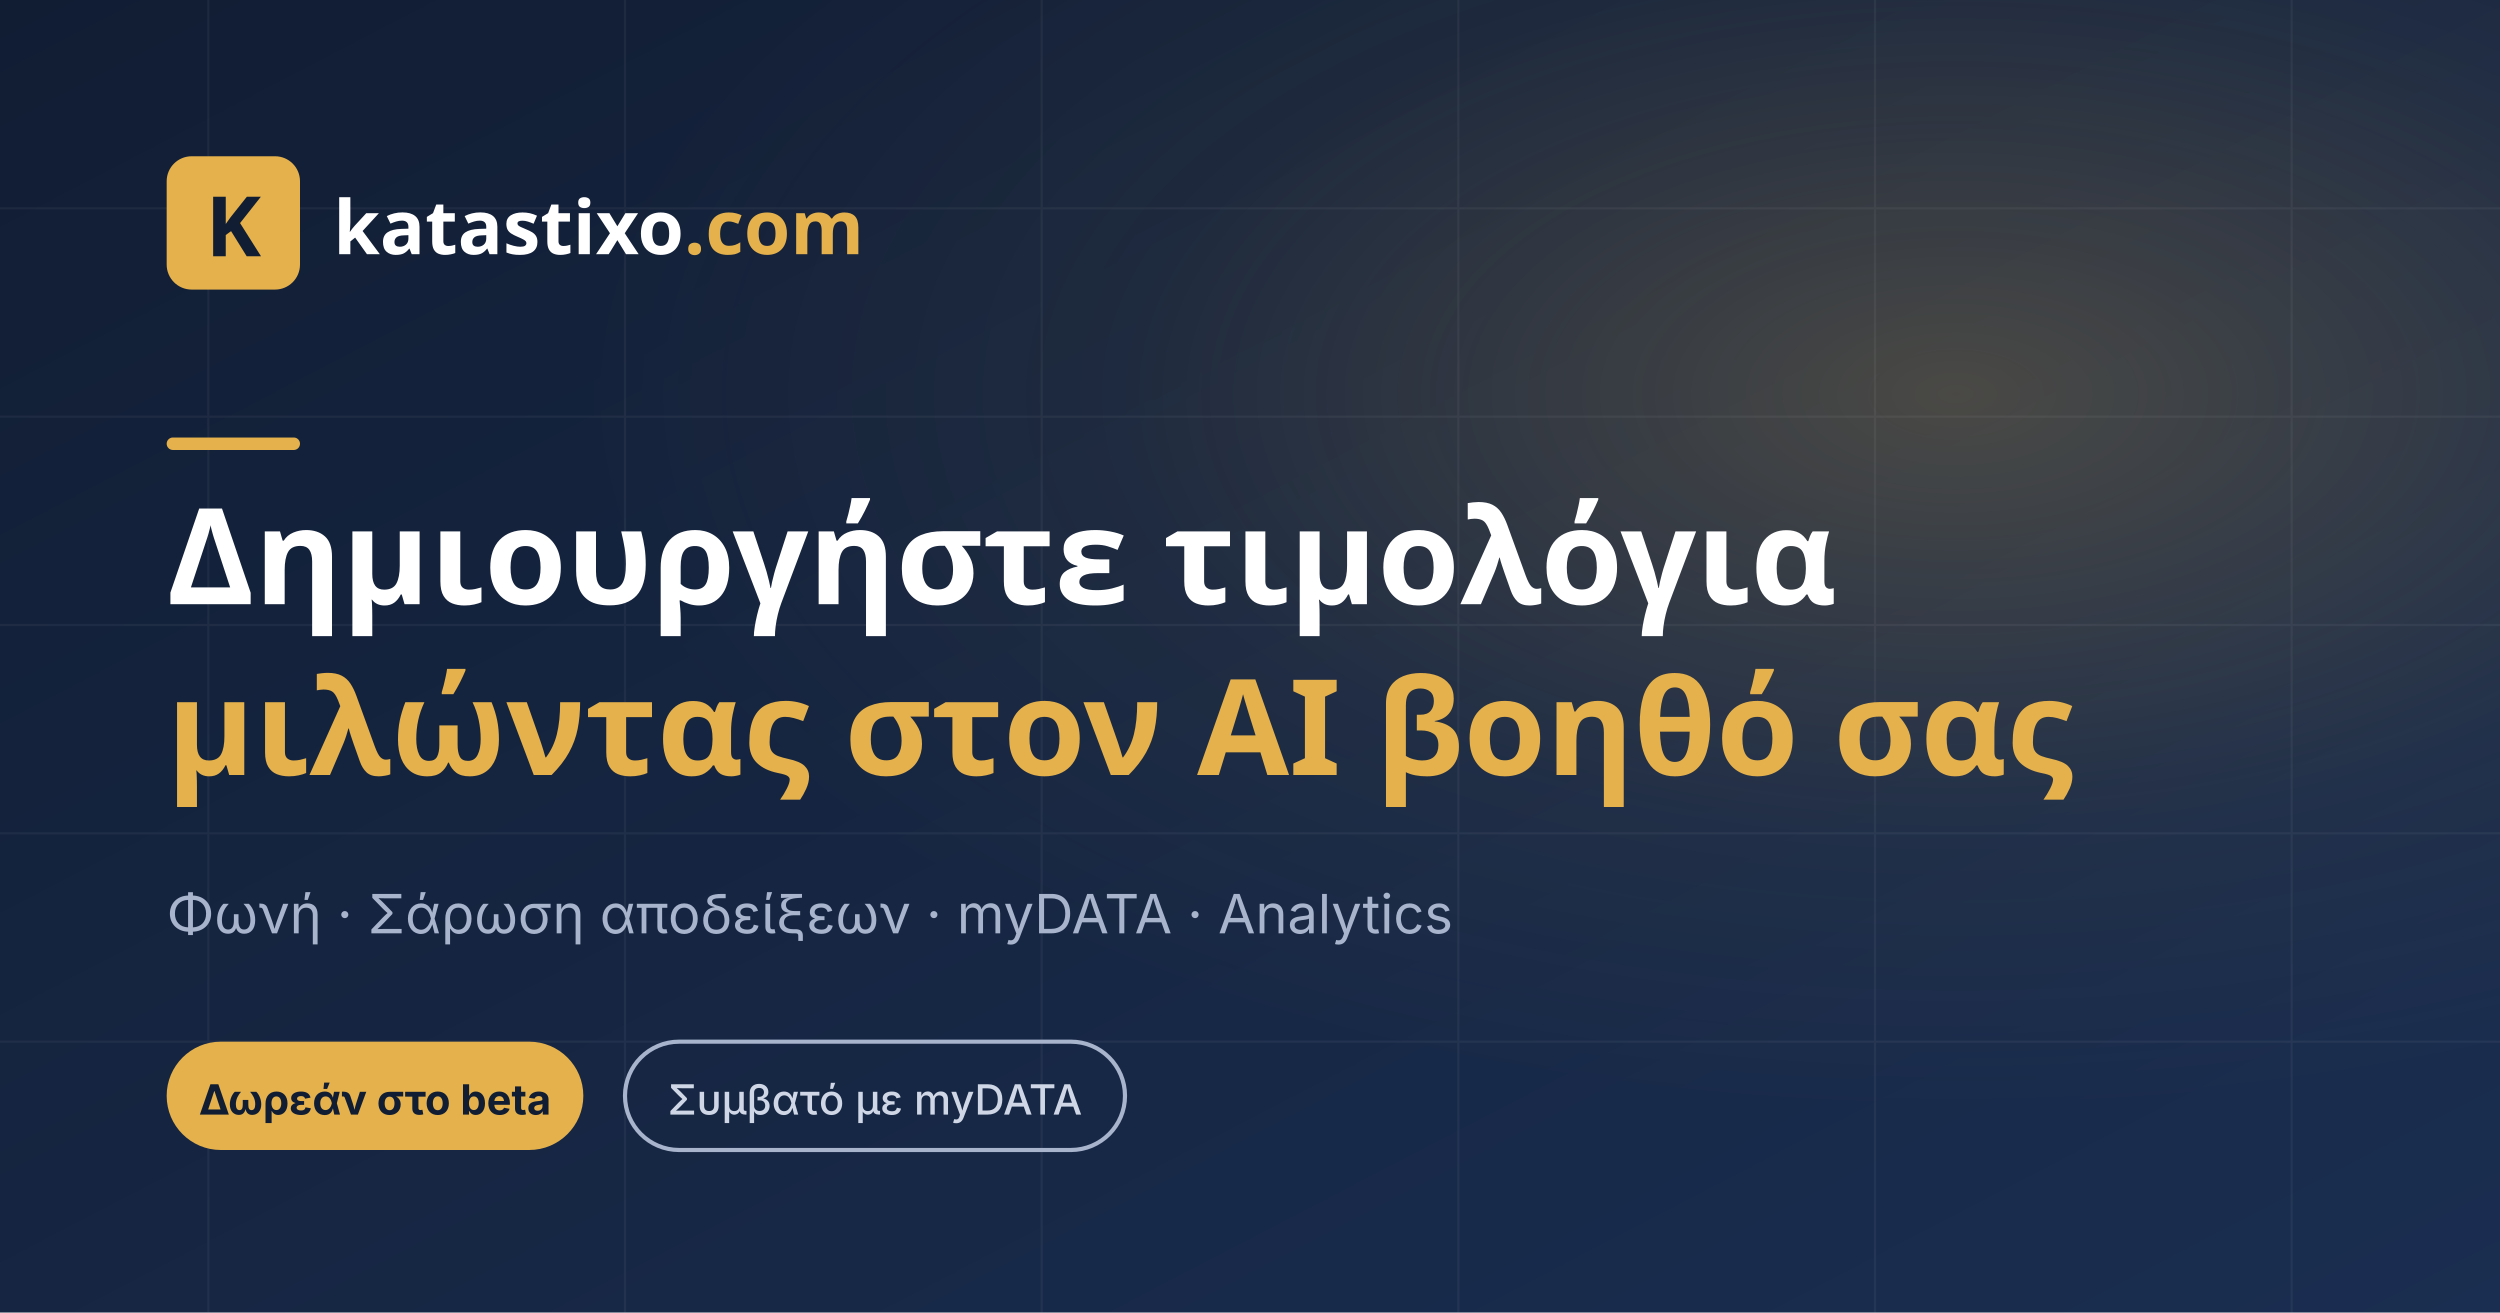
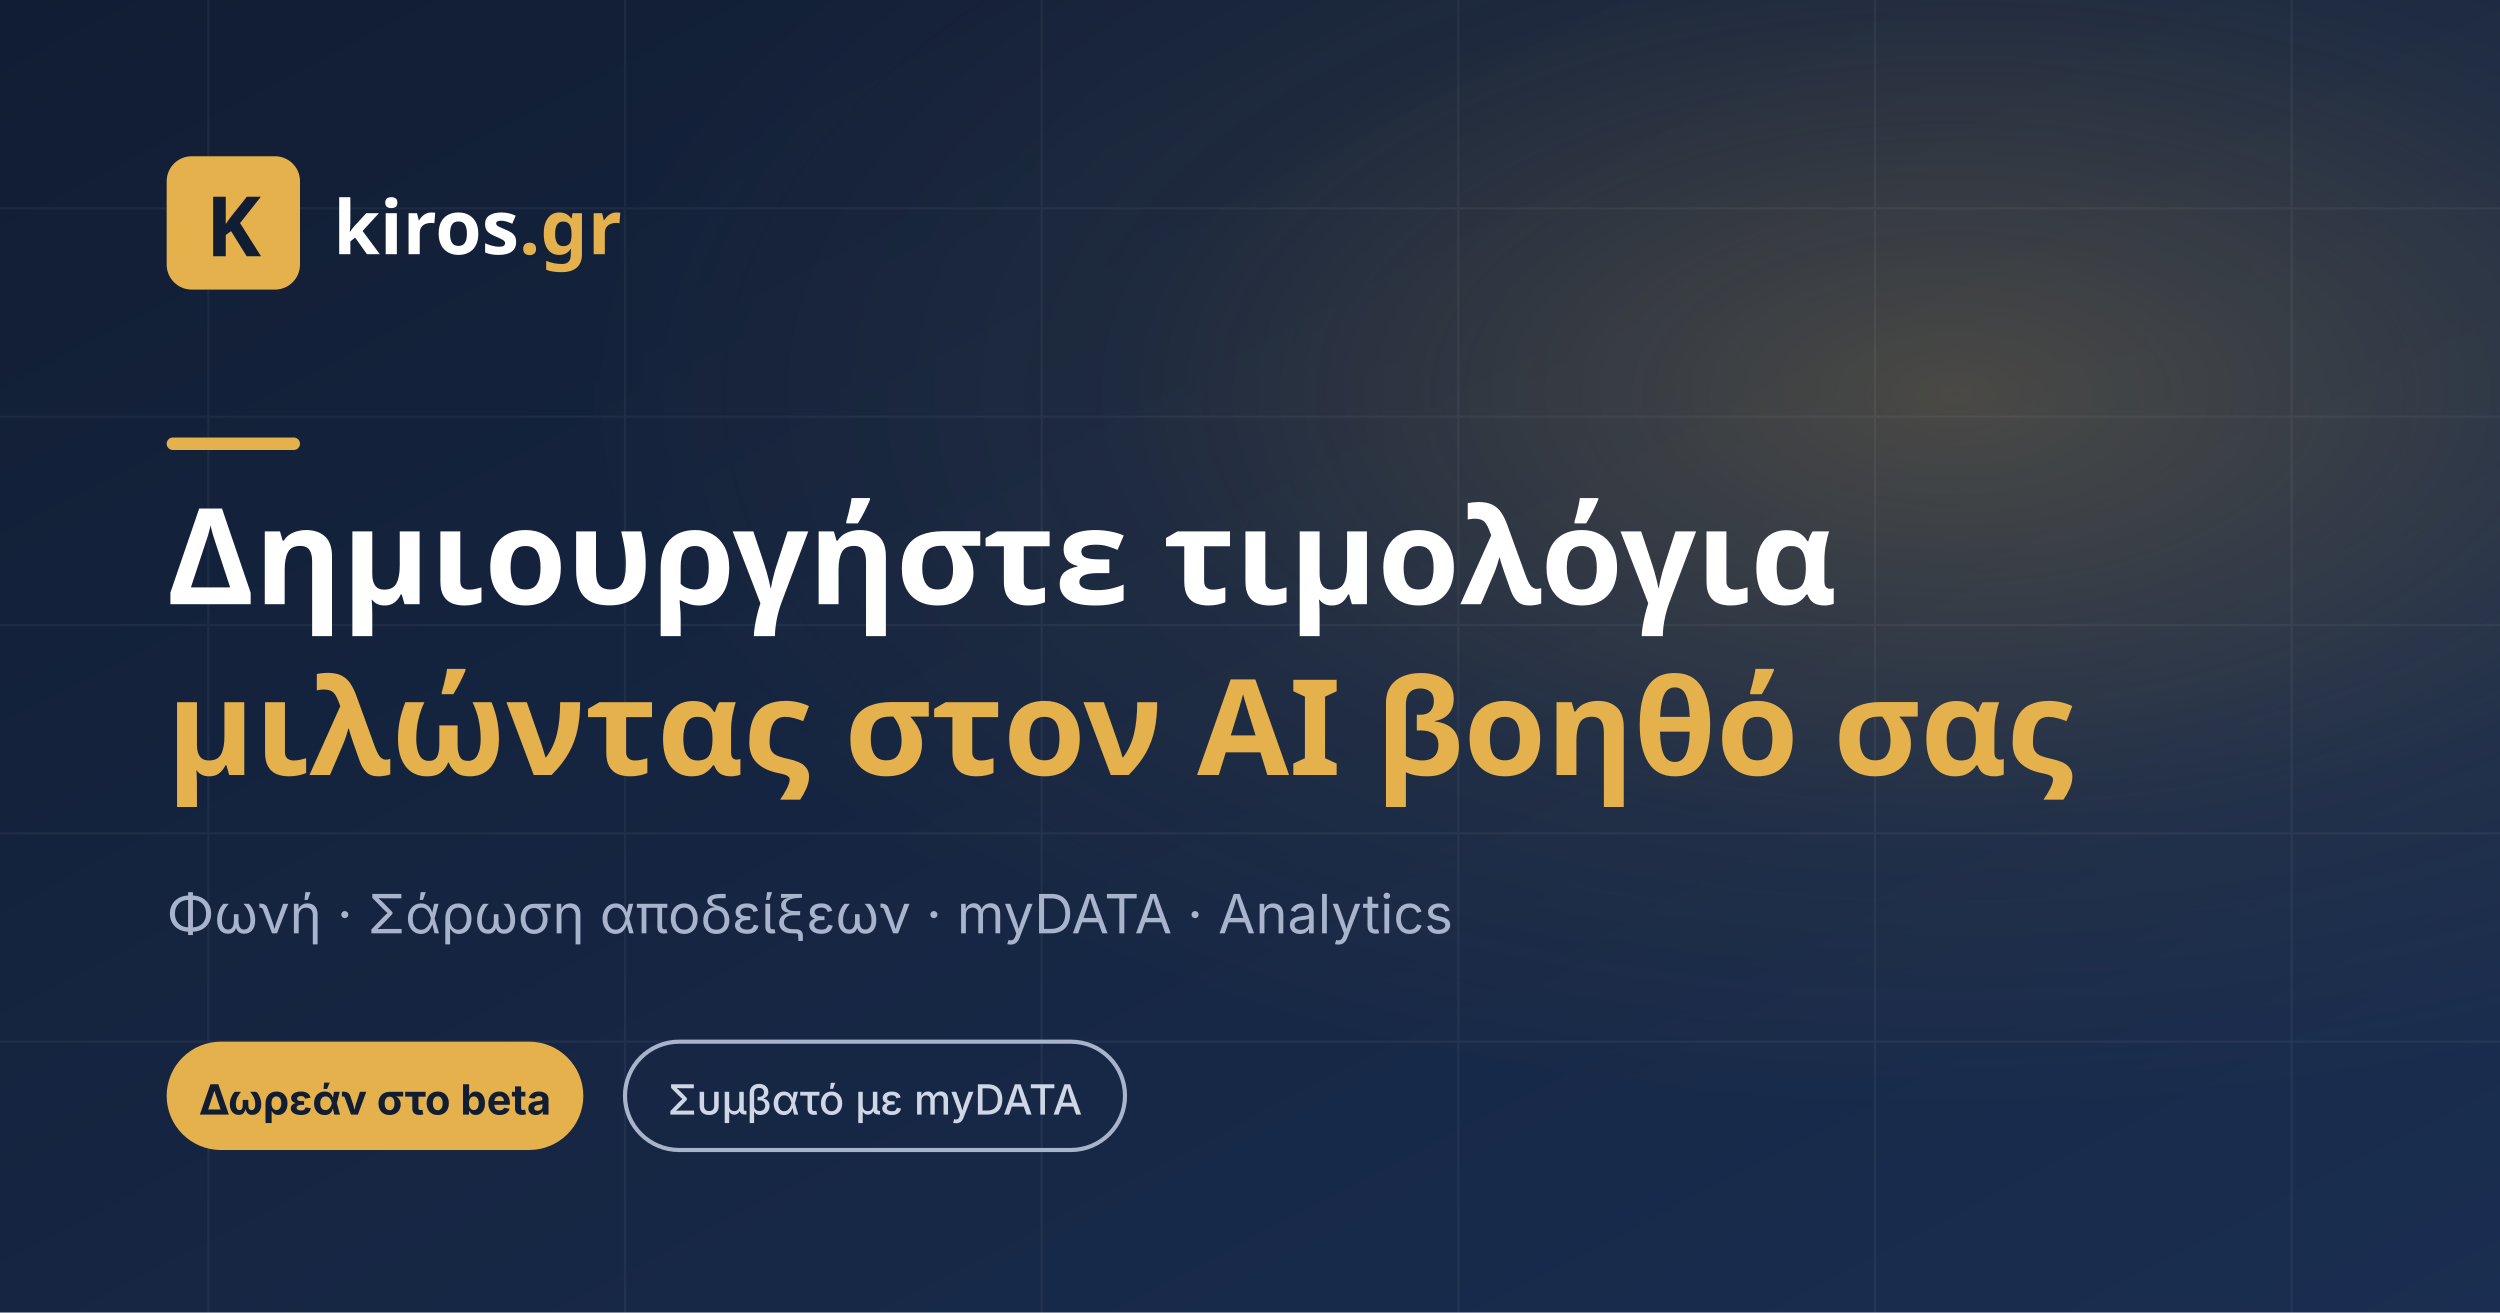
<svg xmlns="http://www.w3.org/2000/svg" width="1200" height="630" viewBox="0 0 1200 630">
  <defs>
    <linearGradient id="bg" x1="0%" y1="0%" x2="100%" y2="100%">
      <stop offset="0%" stop-color="#111d33" />
      <stop offset="100%" stop-color="#1a2e51" />
    </linearGradient>
    <radialGradient id="glow" cx="78%" cy="30%" r="55%">
      <stop offset="0%" stop-color="#e4b14c" stop-opacity="0.25" />
      <stop offset="60%" stop-color="#e4b14c" stop-opacity="0.05" />
      <stop offset="100%" stop-color="#e4b14c" stop-opacity="0" />
    </radialGradient>
  </defs>
  <rect width="1200" height="630" fill="url(#bg)" />
  <rect width="1200" height="630" fill="url(#glow)" />
  <g opacity="0.05" stroke="#ffffff" stroke-width="1">
    <line x1="0" y1="100" x2="1200" y2="100" />
    <line x1="0" y1="200" x2="1200" y2="200" />
    <line x1="0" y1="300" x2="1200" y2="300" />
    <line x1="0" y1="400" x2="1200" y2="400" />
    <line x1="0" y1="500" x2="1200" y2="500" />
    <line x1="100" y1="0" x2="100" y2="630" />
    <line x1="300" y1="0" x2="300" y2="630" />
    <line x1="500" y1="0" x2="500" y2="630" />
    <line x1="700" y1="0" x2="700" y2="630" />
    <line x1="900" y1="0" x2="900" y2="630" />
    <line x1="1100" y1="0" x2="1100" y2="630" />
  </g>
  <g transform="translate(80, 75)">
    <rect width="64" height="64" rx="12" fill="#e4b14c" />
    <text x="32" y="48" text-anchor="middle" font-family="Manrope, system-ui, sans-serif" font-size="40" font-weight="800" fill="#111d33">K</text>
  </g>
  <text x="160" y="122" font-family="Manrope, system-ui, sans-serif" font-size="36" font-weight="700" fill="#ffffff">
-     katastixo<tspan fill="#e4b14c">.com</tspan>
+     kiros<tspan fill="#e4b14c">.gr</tspan>
  </text>
  <rect x="80" y="210" width="64" height="6" rx="3" fill="#e4b14c" />
  <text x="80" y="290" font-family="Manrope, system-ui, sans-serif" font-size="64" font-weight="800" fill="#ffffff">
    Δημιουργήστε τιμολόγια
  </text>
  <text x="80" y="372" font-family="Manrope, system-ui, sans-serif" font-size="64" font-weight="800" fill="#e4b14c">
    μιλώντας στον AI βοηθό σας
  </text>
  <text x="80" y="448" font-family="Inter, system-ui, sans-serif" font-size="26" fill="#a8b3cc">
    Φωνή · Σάρωση αποδείξεων · myDATA · Analytics
  </text>
  <g transform="translate(80, 500)">
    <rect width="200" height="52" rx="26" fill="#e4b14c" />
    <text x="100" y="35" text-anchor="middle" font-family="Inter, system-ui, sans-serif" font-size="20" font-weight="700" fill="#111d33">
      Δωρεάν στο beta
    </text>
  </g>
  <g transform="translate(300, 500)">
    <rect width="240" height="52" rx="26" fill="none" stroke="#a8b3cc" stroke-width="2" />
    <text x="120" y="35" text-anchor="middle" font-family="Inter, system-ui, sans-serif" font-size="20" font-weight="500" fill="#cfd7e6">
      Συμβατό με myDATA
    </text>
  </g>
</svg>
